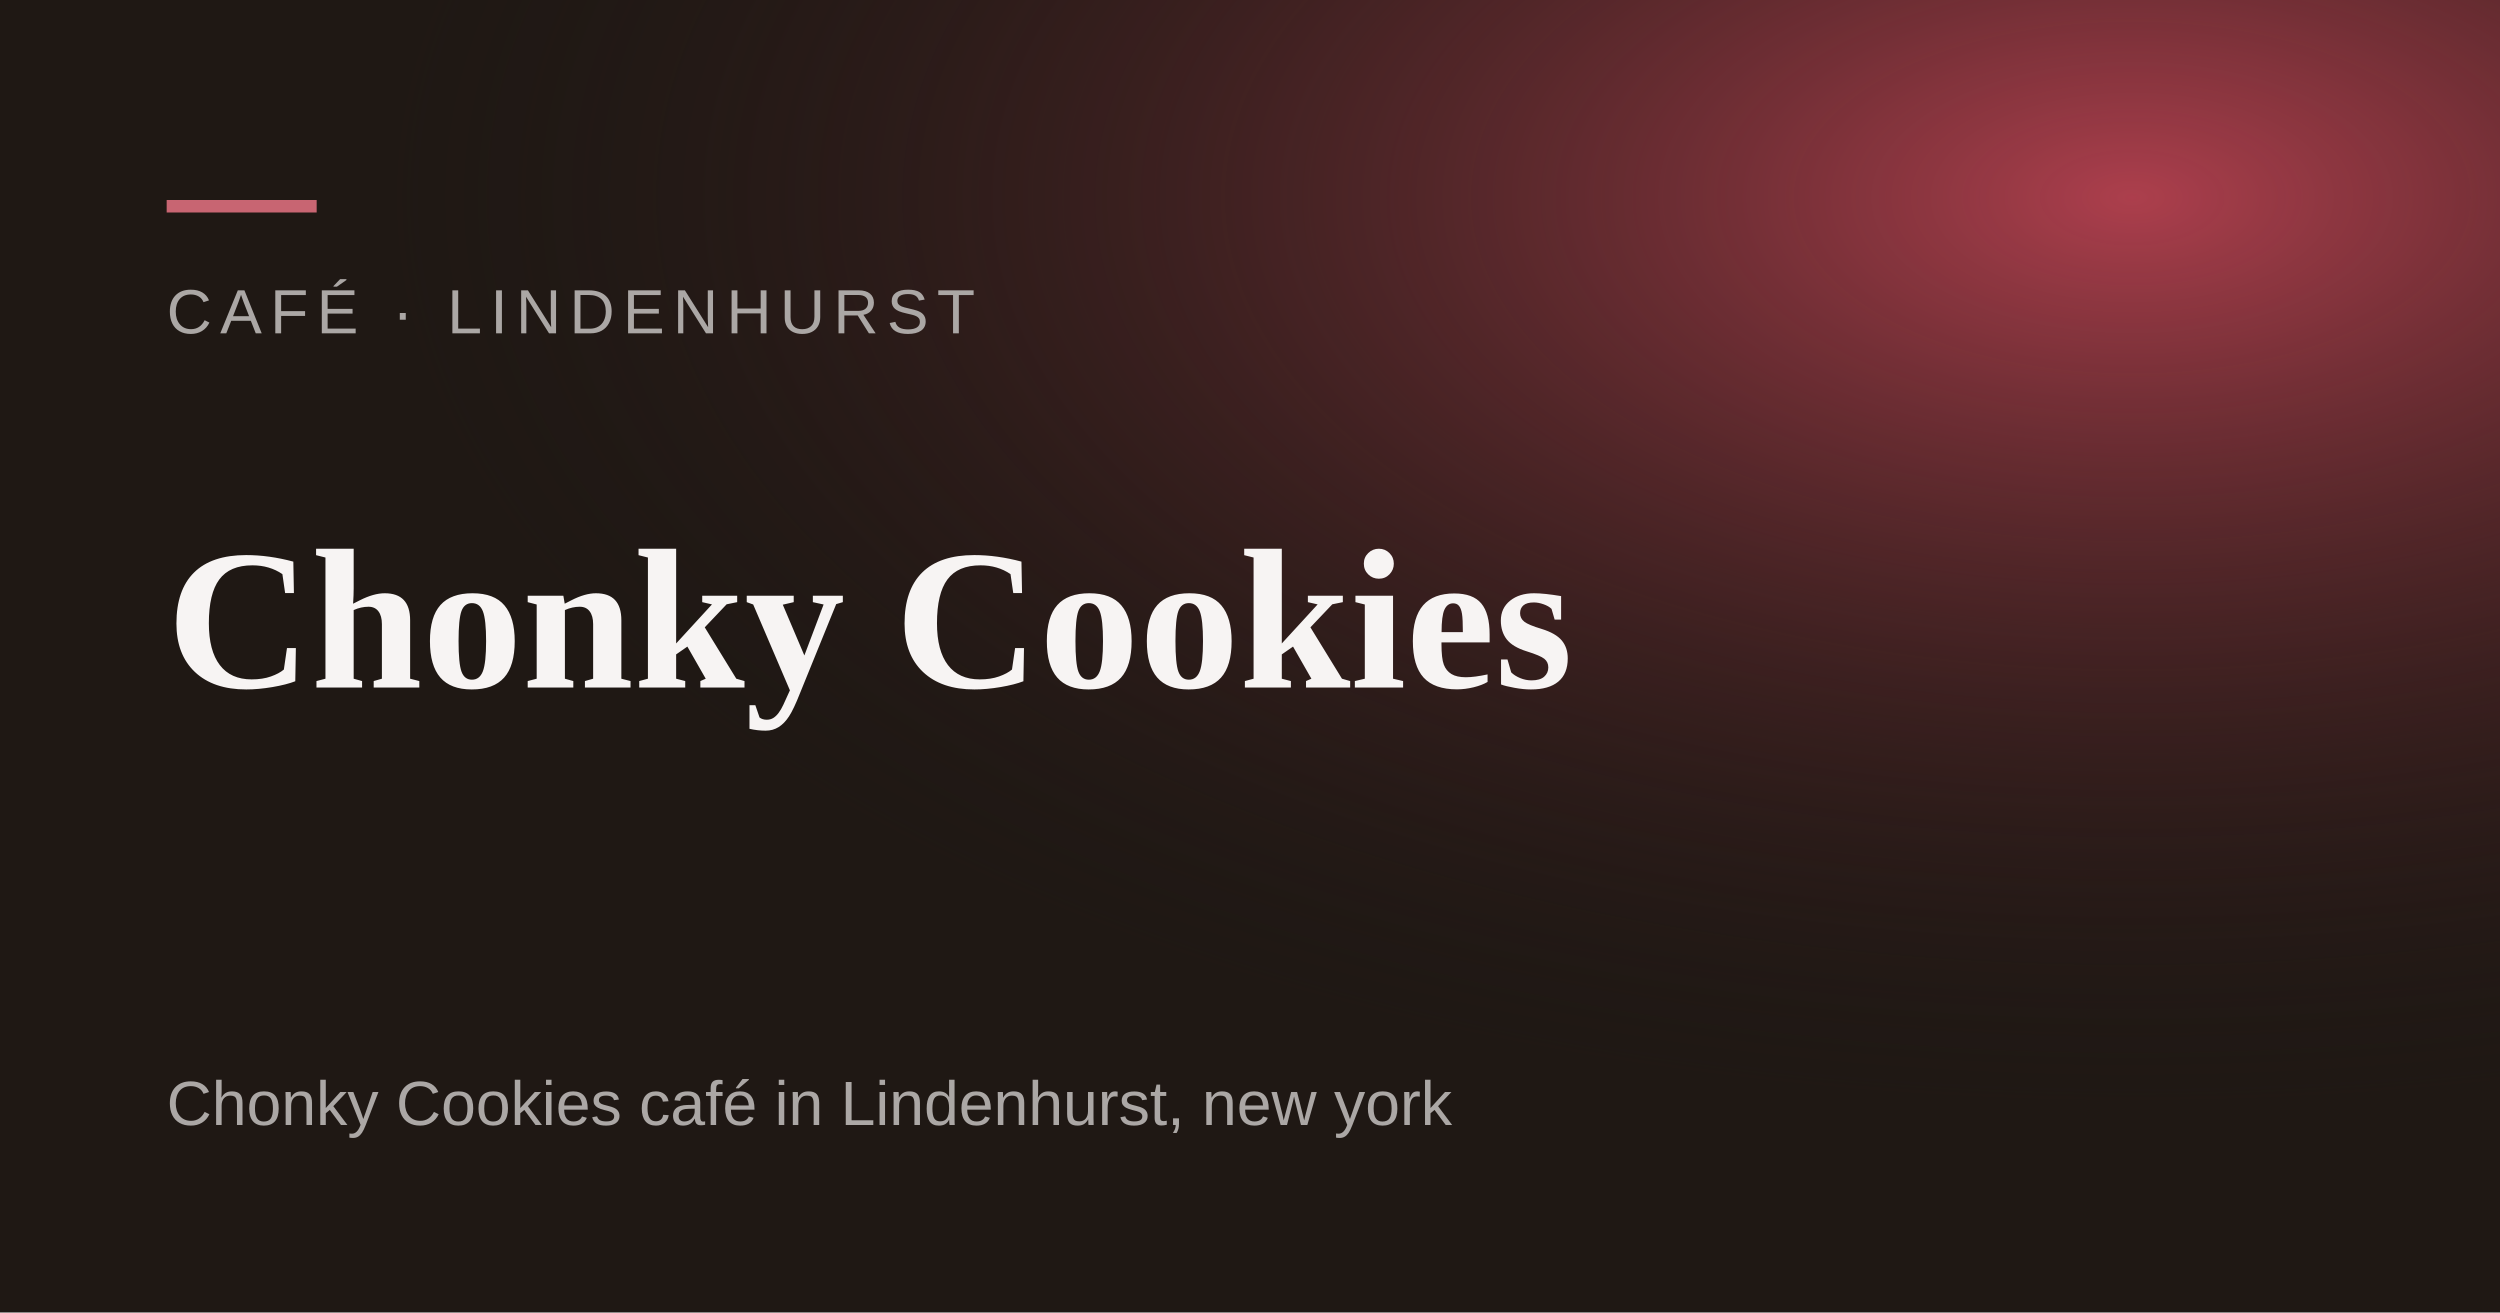
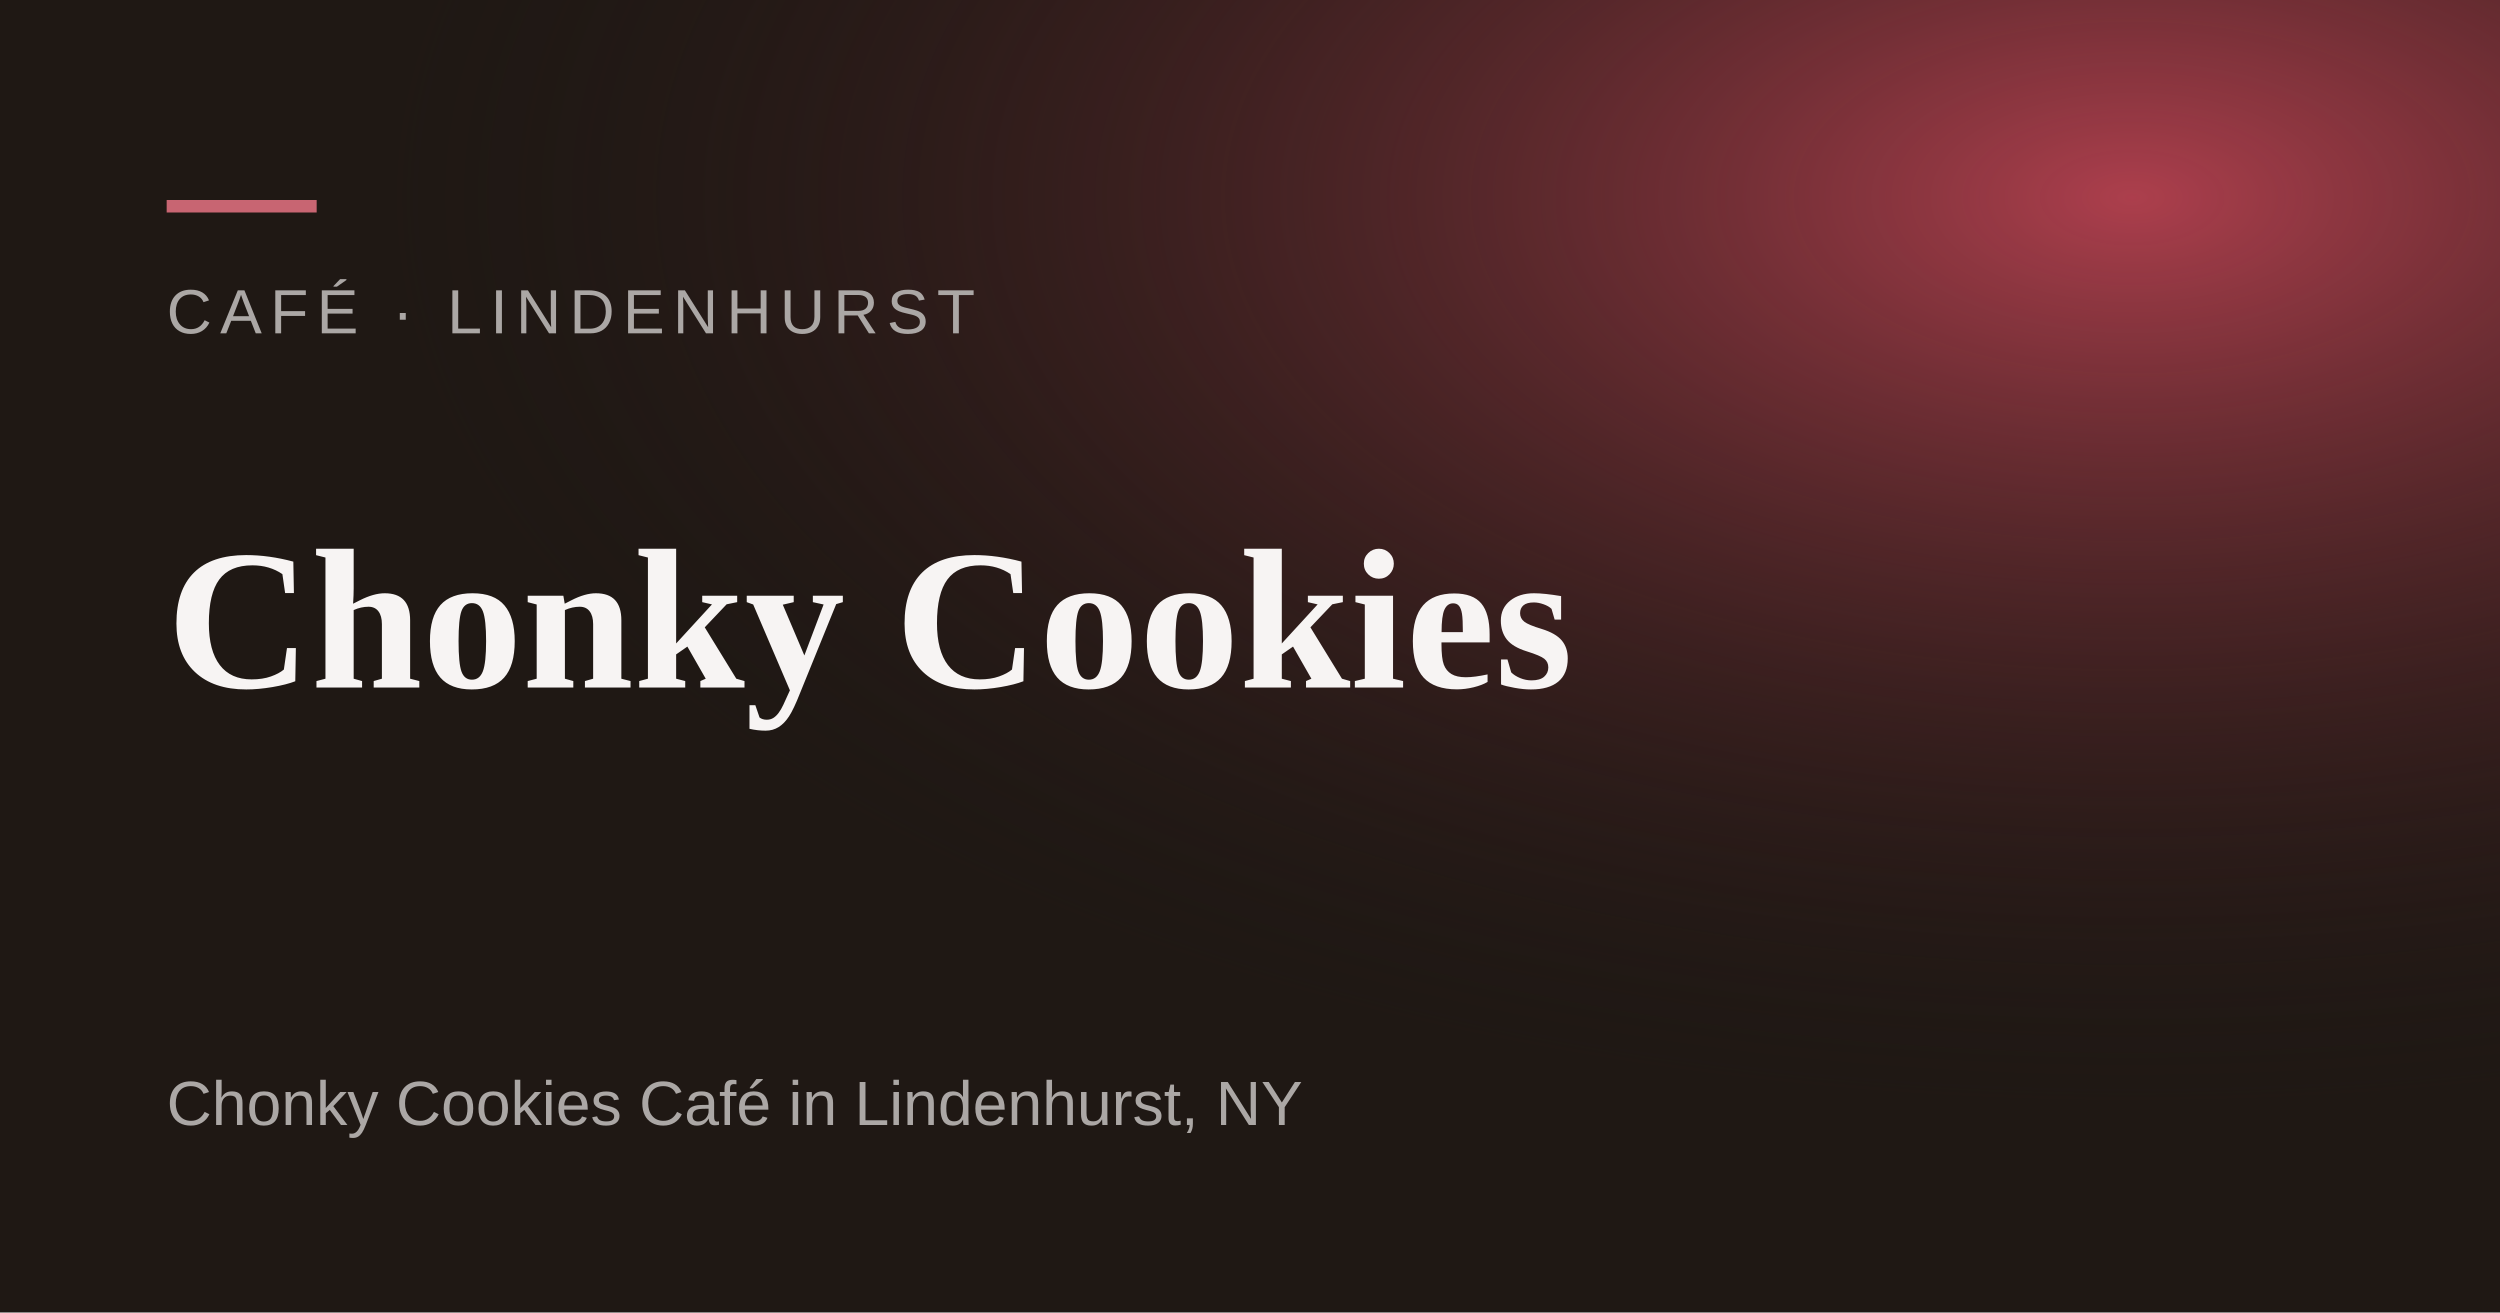
<svg xmlns="http://www.w3.org/2000/svg" width="1200" height="630" viewBox="0 0 1200 630">
  <defs>
    <radialGradient id="g" cx="85%" cy="15%" r="70%">
      <stop offset="0" stop-color="#bc4353" stop-opacity=".9" />
      <stop offset="1" stop-color="#1f1814" stop-opacity="0" />
    </radialGradient>
  </defs>
  <rect width="1200" height="630" fill="#1f1814" />
  <rect width="1200" height="630" fill="url(#g)" />
  <rect x="80" y="96" width="72" height="6" fill="#c86572" />
  <text x="80" y="160" font-family="Arial, sans-serif" font-size="30" letter-spacing="4" fill="#aba7a5">CAFÉ · LINDENHURST</text>
  <text x="80" y="330" font-family="Georgia, 'Times New Roman', serif" font-weight="700" font-size="96" fill="#f7f4f3">Chonky Cookies</text>
-   <text x="80" y="540" font-family="Arial, sans-serif" font-size="30" fill="#aba7a5">Chonky Cookies café in Lindenhurst, new york</text>
+   <text x="80" y="540" font-family="Arial, sans-serif" font-size="30" fill="#aba7a5">Chonky Cookies Café in Lindenhurst, NY</text>
</svg>
